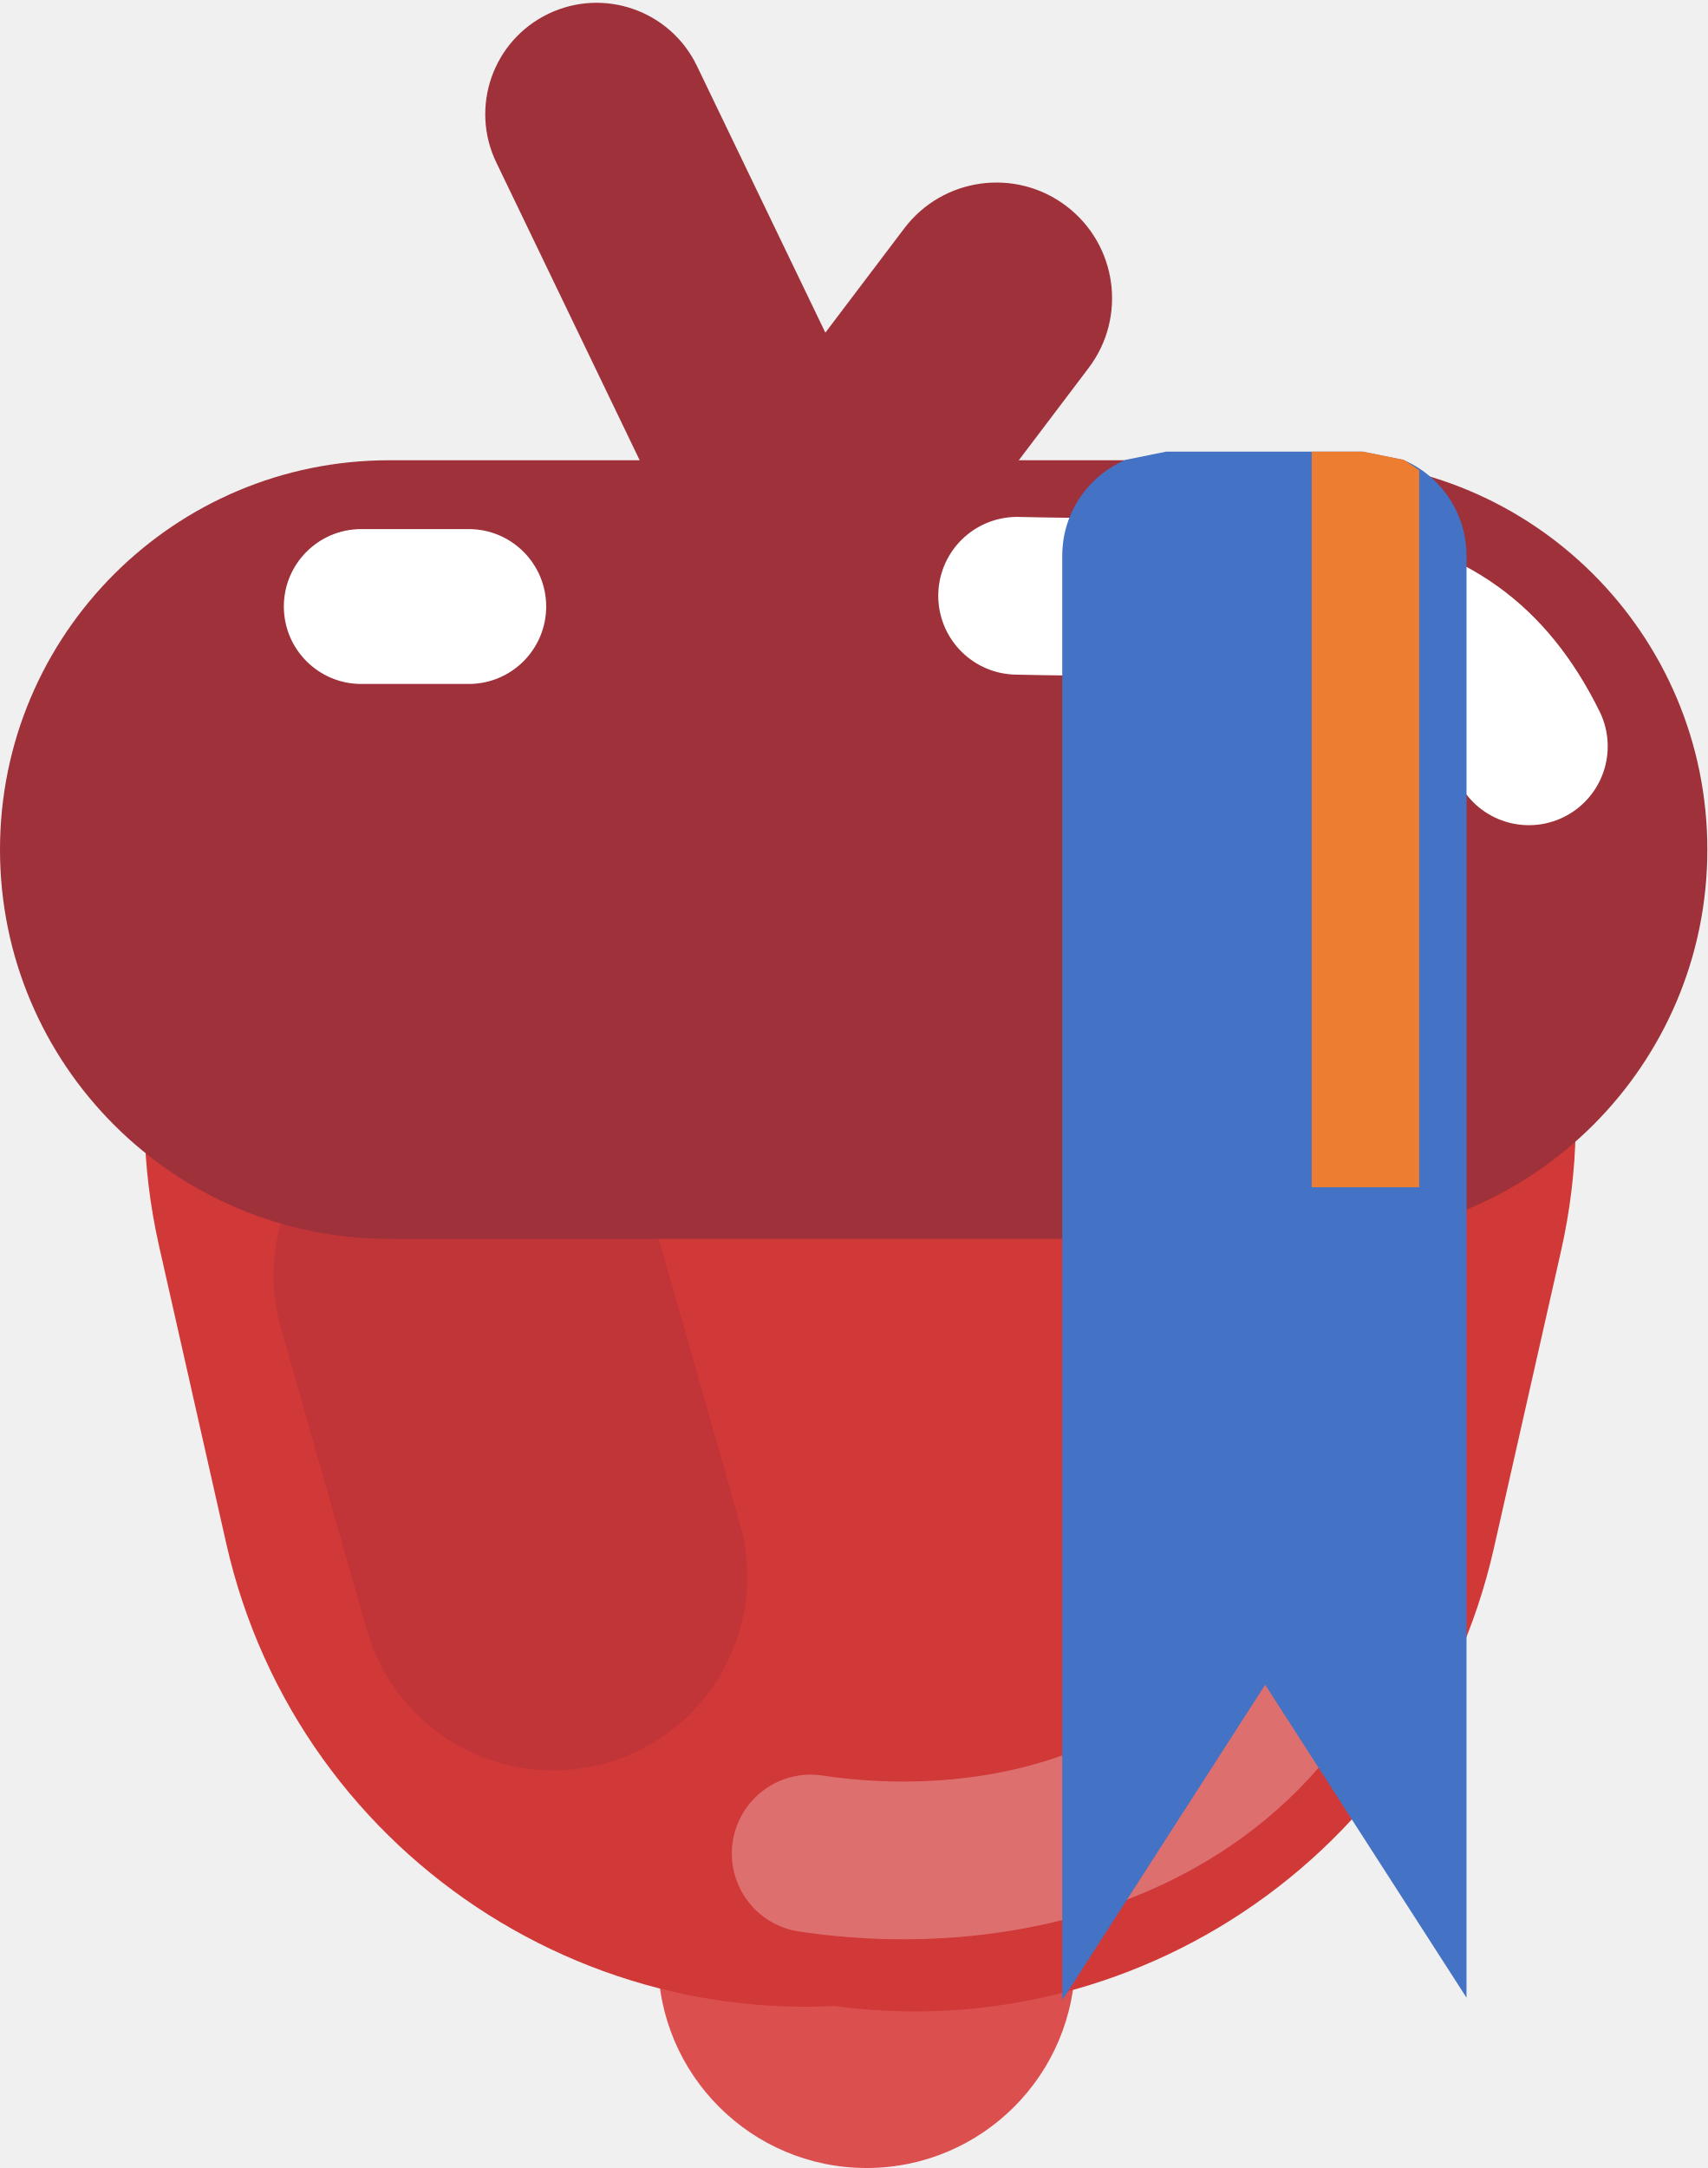
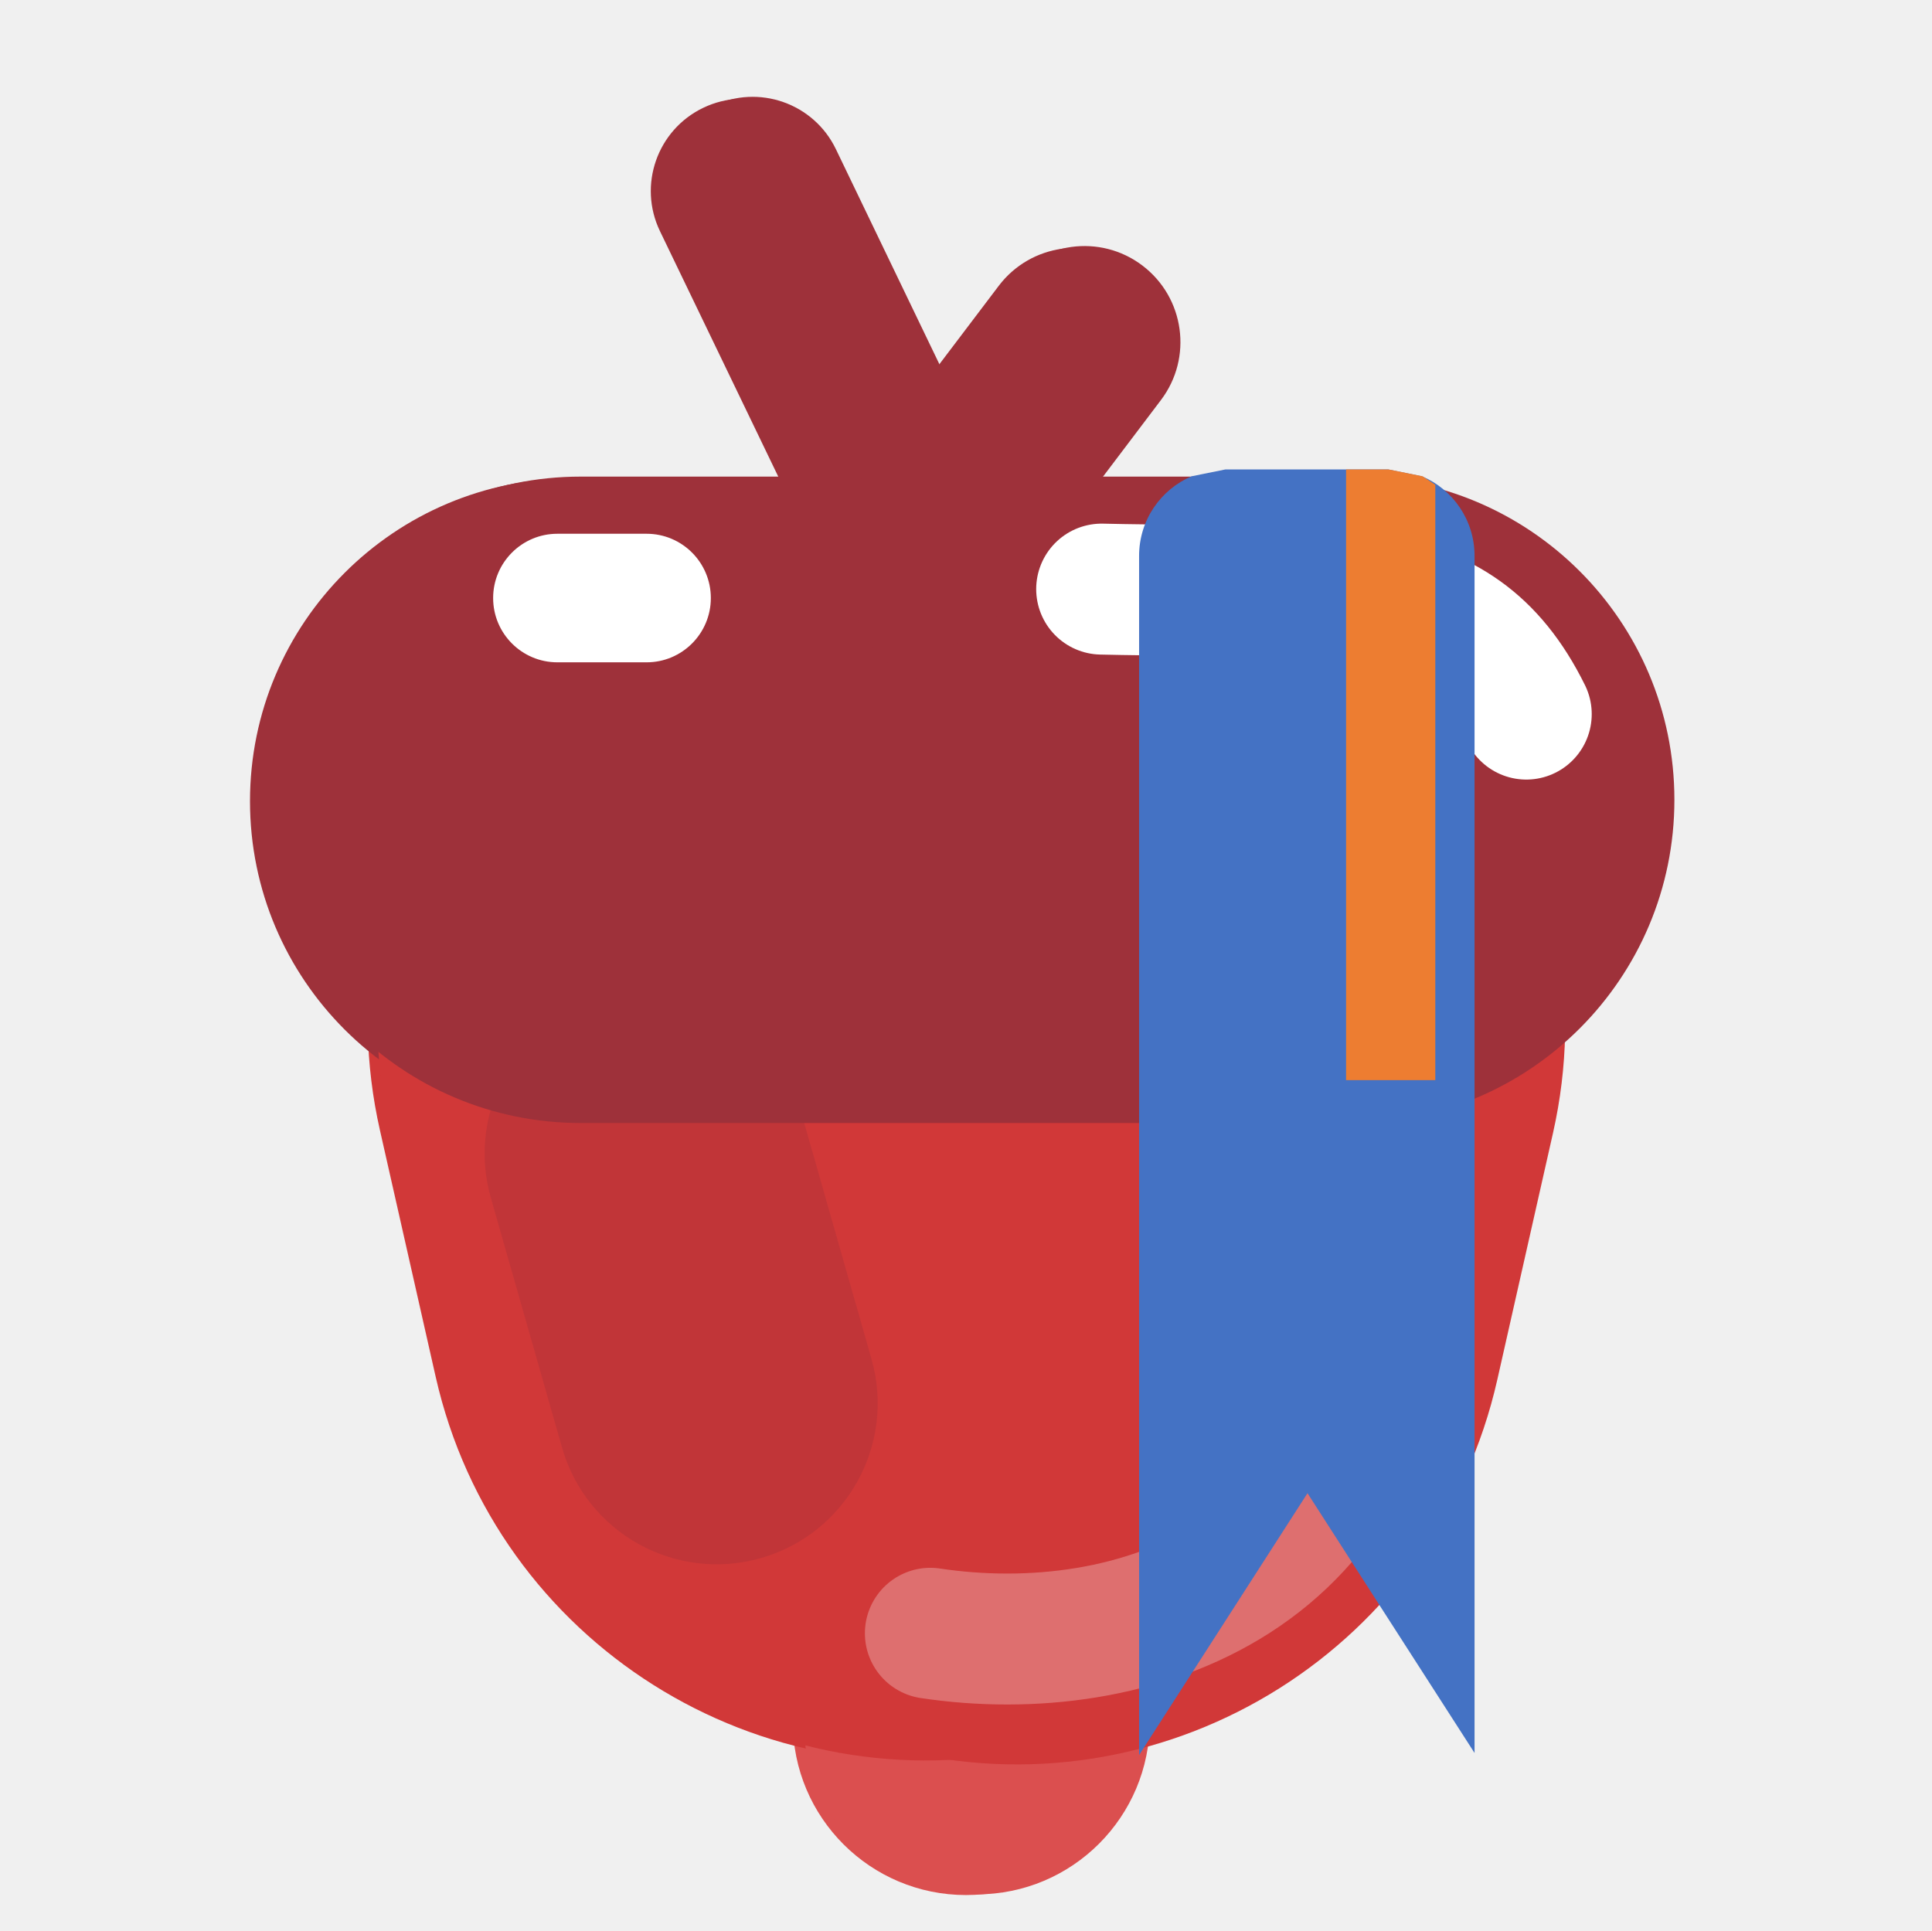
- <svg xmlns="http://www.w3.org/2000/svg" width="397" height="504" xml:space="preserve" overflow="hidden">
+ <svg xmlns="http://www.w3.org/2000/svg" width="1860" height="1859" xml:space="preserve" overflow="hidden">
  <defs>
    <clipPath id="clip0">
-       <rect x="2166" y="506" width="397" height="504" />
+       <rect x="456" y="308" width="1860" height="1859" />
+     </clipPath>
+     <clipPath id="clip1">
+       <rect x="704" y="399" width="1364" height="1733" />
+     </clipPath>
+     <clipPath id="clip2">
+       <rect x="704" y="399" width="1364" height="1733" />
+     </clipPath>
+     <clipPath id="clip3">
+       <rect x="704" y="399" width="1364" height="1733" />
+     </clipPath>
+     <clipPath id="clip4">
+       <rect x="704" y="399" width="1364" height="1733" />
    </clipPath>
  </defs>
-   <g clip-path="url(#clip0)" transform="translate(-2166 -506)">
-     <path d="M2367.5 1010C2340.71 1010 2319 988.286 2319 961.5L2319 868.5C2319 841.714 2340.71 820 2367.5 820L2367.5 820C2394.29 820 2416 841.714 2416 868.5L2416 961.5C2416 988.286 2394.29 1010 2367.5 1010Z" fill="#DB4F4F" fill-rule="evenodd" />
-     <path d="M2424.68 631.632C2499.1 648.445 2545.79 722.399 2528.98 796.813L2513.37 865.892C2496.56 940.306 2422.61 987 2348.19 970.188L2348.19 970.188C2273.78 953.375 2227.08 879.421 2243.9 805.007L2259.5 735.928C2276.32 661.514 2350.27 614.819 2424.68 631.632Z" fill="#D13838" fill-rule="evenodd" />
-     <path d="M0 138.135C0 61.845 61.845-2.20945e-14 138.135-4.41891e-14L208.954 0C285.244-2.20945e-14 347.089 61.845 347.089 138.135L347.089 138.135C347.089 214.424 285.244 276.269 208.954 276.269L138.135 276.269C61.845 276.269 0 214.424 0 138.135Z" fill="#D13838" fill-rule="evenodd" transform="matrix(0.220383 0.975413 0.975413 -0.220383 2172.55 660.966)" />
-     <path d="M2262.35 759.199C2286.3 752.369 2311.25 766.246 2318.08 790.196L2338.02 860.106C2344.85 884.056 2330.97 909.008 2307.02 915.839L2307.02 915.839C2283.07 922.67 2258.12 908.792 2251.29 884.843L2231.35 814.932C2224.52 790.982 2238.4 766.03 2262.35 759.199Z" fill="#9E313A" fill-rule="evenodd" fill-opacity="0.302" />
-     <path d="M2563 703.5C2563 753.482 2522.48 794 2472.5 794L2256.5 794C2206.52 794 2166 753.482 2166 703.5L2166 703.5C2166 653.518 2206.52 612.999 2256.5 612.999L2472.5 613C2522.48 613 2563 653.518 2563 703.5Z" fill="#9E313A" fill-rule="evenodd" />
-     <path d="M2370.25 668.596C2357.37 674.799 2341.91 669.387 2335.7 656.509L2281.4 543.767C2275.2 530.889 2280.61 515.42 2293.49 509.218L2293.49 509.218C2306.37 503.015 2321.84 508.427 2328.04 521.305L2382.34 634.047C2388.54 646.925 2383.13 662.393 2370.25 668.596Z" fill="#9E313A" fill-rule="evenodd" />
-     <path d="M2336.83 655.734C2324.99 646.772 2322.66 629.911 2331.62 618.073L2376.26 559.096C2385.22 547.258 2402.09 544.925 2413.92 553.886L2413.92 553.886C2425.76 562.848 2428.1 579.709 2419.13 591.547L2374.49 650.524C2365.53 662.362 2348.67 664.695 2336.83 655.734Z" fill="#9E313A" fill-rule="evenodd" />
-     <path d="M2521.5 679.5C2501.48 638.952 2466.58 646.03 2402.5 644.5" stroke="#FFFFFF" stroke-width="36.667" stroke-linecap="round" stroke-miterlimit="8" fill="none" fill-rule="evenodd" />
-     <path d="M2232 647C2232 637.059 2240.06 629 2250 629L2275 629C2284.94 629 2293 637.059 2293 647L2293 647C2293 656.941 2284.94 665 2275 665L2250 665C2240.06 665 2232 656.941 2232 647Z" fill="#FFFFFF" fill-rule="evenodd" />
-     <path d="M2482.5 831.5C2483.07 922.105 2410.5 945.333 2354.5 936.887" stroke="#FFFFFF" stroke-width="36.667" stroke-linecap="round" stroke-miterlimit="8" stroke-opacity="0.278" fill="none" fill-rule="evenodd" />
-     <path d="M2437.14 611 2482.86 611 2492.26 612.9C2500.92 616.572 2507 625.169 2507 635.187L2507 970.405 2460.19 897.661 2413 971 2413 635.187C2413 625.169 2419.08 616.572 2427.74 612.9Z" fill="#4472C4" fill-rule="evenodd" />
-     <path d="M2471 611 2482.93 611 2492.45 612.909 2496 615.289 2496 782 2471 782Z" fill="#ED7D31" fill-rule="evenodd" />
+   <g clip-path="url(#clip0)" transform="translate(-456 -308)">
+     <path d="M6389.67 3470.59C6297.61 3470.59 6223.01 3395.98 6223.01 3303.93L6223.01 2984.36C6223.01 2892.32 6297.61 2817.71 6389.67 2817.71L6389.67 2817.71C6481.73 2817.71 6556.33 2892.32 6556.33 2984.36L6556.33 3303.93C6556.33 3395.98 6481.73 3470.59 6389.67 3470.59Z" fill="#DB4F4F" fill-rule="evenodd" transform="matrix(1.00054 0 0 1 -5007.1 -1337.95)" />
+     <path d="M6587.53 2170.44C6843.25 2228.21 7003.69 2482.33 6945.93 2738.03L6892.29 2975.4C6834.52 3231.11 6580.41 3391.56 6324.69 3333.79L6324.69 3333.79C6069 3276.02 5908.53 3021.89 5966.33 2766.19L6019.93 2528.82C6077.73 2273.11 6331.84 2112.66 6587.53 2170.44Z" fill="#D13838" fill-rule="evenodd" transform="matrix(1.00054 0 0 1 -5007.1 -1337.95)" />
+     <path d="M0 474.676C0 212.519 212.519-7.59237e-14 474.676-1.51848e-13L718.032 0C980.189-7.59237e-14 1192.71 212.519 1192.71 474.676L1192.71 474.676C1192.71 736.829 980.189 949.348 718.032 949.348L474.676 949.348C212.519 949.348 0 736.829 0 474.676Z" fill="#D13838" fill-rule="evenodd" transform="matrix(0.220496 0.975388 0.975912 -0.220377 717.122 933.28)" />
+     <path d="M6029.72 2608.79C6112.02 2585.31 6197.75 2633 6221.22 2715.29L6289.74 2955.52C6313.21 3037.82 6265.52 3123.56 6183.22 3147.04L6183.22 3147.03C6100.92 3170.51 6015.19 3122.82 5991.72 3040.52L5923.2 2800.3C5899.73 2718 5947.43 2632.25 6029.72 2608.79Z" fill="#9E313A" fill-rule="evenodd" fill-opacity="0.302" transform="matrix(1.00054 0 0 1 -5007.1 -1337.95)" />
+     <path d="M7064.89 2417.39C7064.89 2589.14 6925.65 2728.37 6753.91 2728.37L6011.68 2728.37C5839.94 2728.37 5700.7 2589.14 5700.7 2417.39L5700.7 2417.39C5700.7 2245.64 5839.94 2106.41 6011.68 2106.41L6753.91 2106.41C6925.65 2106.41 7064.89 2245.64 7064.89 2417.39Z" fill="#9E313A" fill-rule="evenodd" transform="matrix(1.00054 0 0 1 -5007.1 -1337.95)" />
+     <path d="M6400.49 2297.45C6356.23 2318.76 6303.11 2300.17 6281.77 2255.92L6095.18 1868.51C6073.88 1824.26 6092.47 1771.1 6136.73 1749.79L6136.73 1749.79C6180.99 1728.48 6234.14 1747.07 6255.45 1791.33L6442.04 2178.73C6463.34 2222.99 6444.75 2276.14 6400.49 2297.45Z" fill="#9E313A" fill-rule="evenodd" transform="matrix(1.00054 0 0 1 -5007.1 -1337.95)" />
+     <path d="M6285.65 2253.25C6244.97 2222.46 6236.96 2164.52 6267.75 2123.84L6421.14 1921.18C6451.93 1880.5 6509.9 1872.49 6550.55 1903.28L6550.55 1903.28C6591.24 1934.07 6599.28 1992.01 6568.46 2032.69L6415.06 2235.35C6384.27 2276.03 6326.34 2284.04 6285.65 2253.25Z" fill="#9E313A" fill-rule="evenodd" transform="matrix(1.00054 0 0 1 -5007.1 -1337.95)" />
+     <path d="M6922.28 2334.92C6852.91 2195.59 6731.95 2219.91 6509.94 2214.65" stroke="#FFFFFF" stroke-width="125.995" stroke-linecap="round" stroke-miterlimit="8" fill="none" fill-rule="evenodd" transform="matrix(1.00054 0 0 1 -5007.1 -1337.95)" />
+     <path d="M5927.5 2223.24C5927.5 2189.08 5955.19 2161.39 5989.35 2161.39L6075.25 2161.39C6109.41 2161.39 6137.11 2189.08 6137.11 2223.24L6137.11 2223.24C6137.11 2257.4 6109.41 2285.09 6075.25 2285.09L5989.35 2285.09C5955.19 2285.09 5927.5 2257.4 5927.5 2223.24Z" fill="#FFFFFF" fill-rule="evenodd" transform="matrix(1.00054 0 0 1 -5007.1 -1337.95)" />
+     <path d="M6788.27 2857.22C6790.23 3168.56 6538.94 3248.38 6345 3219.36" stroke="#FFFFFF" stroke-width="125.995" stroke-linecap="round" stroke-miterlimit="8" stroke-opacity="0.278" fill="none" fill-rule="evenodd" transform="matrix(1.00054 0 0 1 -5007.1 -1337.95)" />
+     <g clip-path="url(#clip1)">
+       <g clip-path="url(#clip2)">
+         <g clip-path="url(#clip3)">
+           <g clip-path="url(#clip4)">
+             <path d="M8134.18 3470.13C8042.14 3470.13 7967.55 3395.52 7967.55 3303.49L7967.55 2983.96C7967.55 2891.93 8042.14 2817.33 8134.18 2817.33L8134.18 2817.33C8226.23 2817.33 8300.82 2891.93 8300.82 2983.96L8300.82 3303.49C8300.82 3395.52 8226.23 3470.13 8134.18 3470.13Z" fill="#DB4F4F" fill-rule="evenodd" transform="matrix(1 0 0 1.00079 -6737.87 -1340.88)" />
+             <path d="M8330.64 2170.14C8586.33 2227.91 8746.75 2482 8688.99 2737.66L8635.36 2975C8577.6 3230.67 8323.53 3391.1 8067.84 3333.34L8067.84 3333.34C7812.18 3275.58 7651.73 3021.49 7709.52 2765.82L7763.12 2528.48C7820.91 2272.81 8074.98 2112.38 8330.64 2170.14Z" fill="#D13838" fill-rule="evenodd" transform="matrix(1 0 0 1.00079 -6737.87 -1340.88)" />
+             <path d="M0 474.618C0 212.493 212.493-7.59145e-14 474.618-1.51829e-13L717.945 0C980.07-7.59145e-14 1192.56 212.493 1192.56 474.618L1192.56 474.618C1192.56 736.739 980.07 949.232 717.945 949.232L474.618 949.232C212.493 949.232 0 736.739 0 474.618Z" fill="#D13838" fill-rule="evenodd" transform="matrix(0.220375 0.976149 0.975376 -0.220549 726.504 931.849)" />
+             <path d="M7772.91 2608.43C7855.2 2584.97 7940.92 2632.64 7964.39 2714.93L8032.9 2955.12C8056.36 3037.41 8008.67 3123.14 7926.39 3146.61L7926.39 3146.61C7844.1 3170.08 7758.38 3122.4 7734.91 3040.12L7666.4 2799.92C7642.94 2717.63 7690.62 2631.9 7772.91 2608.43Z" fill="#9E313A" fill-rule="evenodd" fill-opacity="0.302" transform="matrix(1 0 0 1.00079 -6737.87 -1340.88)" />
+             <path d="M8805.87 2417.06C8805.87 2588.79 8666.66 2728 8494.94 2728L7752.81 2728C7581.09 2728 7441.87 2588.79 7441.87 2417.06L7441.87 2417.06C7441.87 2245.34 7581.09 2106.12 7752.81 2106.12L8494.94 2106.13C8666.66 2106.13 8805.87 2245.34 8805.87 2417.06Z" fill="#9E313A" fill-rule="evenodd" transform="matrix(1 0 0 1.00079 -6737.87 -1340.88)" />
+             <path d="M8143.63 2297.14C8099.38 2318.45 8046.26 2299.86 8024.92 2255.61L7838.36 1868.26C7817.06 1824.01 7835.65 1770.86 7879.9 1749.56L7879.9 1749.56C7924.15 1728.24 7977.3 1746.84 7998.61 1791.08L8185.17 2178.44C8206.47 2222.68 8187.88 2275.83 8143.63 2297.14Z" fill="#9E313A" fill-rule="evenodd" transform="matrix(1 0 0 1.00079 -6737.87 -1340.88)" />
+             <path d="M8028.81 2252.95C7988.13 2222.16 7980.12 2164.23 8010.91 2123.56L8164.28 1920.92C8195.06 1880.25 8253.03 1872.24 8293.67 1903.02L8293.67 1903.02C8334.35 1933.82 8342.39 1991.75 8311.57 2032.42L8158.2 2235.05C8127.41 2275.72 8069.49 2283.74 8028.81 2252.95Z" fill="#9E313A" fill-rule="evenodd" transform="matrix(1 0 0 1.00079 -6737.87 -1340.88)" />
+             <path d="M8663.29 2334.6C8594.51 2195.29 8474.6 2219.61 8254.43 2214.35" stroke="#FFFFFF" stroke-width="125.978" stroke-linecap="round" stroke-miterlimit="8" fill="none" fill-rule="evenodd" transform="matrix(1 0 0 1.00079 -6737.87 -1340.88)" />
+             <path d="M7668.63 2222.94C7668.63 2188.79 7696.33 2161.1 7730.48 2161.1L7816.37 2161.1C7850.52 2161.1 7878.22 2188.79 7878.22 2222.94L7878.22 2222.94C7878.22 2257.1 7850.52 2284.79 7816.37 2284.79L7730.48 2284.79C7696.33 2284.79 7668.63 2257.1 7668.63 2222.94Z" fill="#FFFFFF" fill-rule="evenodd" transform="matrix(1 0 0 1.00079 -6737.87 -1340.88)" />
+             <path d="M8529.29 2856.84C8531.25 3168.14 8281.92 3247.95 8089.52 3218.93" stroke="#FFFFFF" stroke-width="125.978" stroke-linecap="round" stroke-miterlimit="8" stroke-opacity="0.278" fill="none" fill-rule="evenodd" transform="matrix(1 0 0 1.00079 -6737.87 -1340.88)" />
+             <path d="M8373.45 2099.25 8530.53 2099.25 8562.83 2105.78C8592.58 2118.4 8613.47 2147.94 8613.47 2182.36L8613.47 3334.09 8452.64 3084.16 8290.51 3336.13 8290.51 2182.36C8290.51 2147.94 8311.4 2118.4 8341.15 2105.78Z" fill="#4472C4" fill-rule="evenodd" transform="matrix(1 0 0 1.00079 -6737.87 -1340.88)" />
+             <path d="M8489.78 2099.25 8530.77 2099.25 8563.48 2105.81 8575.68 2113.99 8575.68 2686.77 8489.78 2686.77Z" fill="#ED7D31" fill-rule="evenodd" transform="matrix(1 0 0 1.00079 -6737.87 -1340.88)" />
+           </g>
+         </g>
+       </g>
+     </g>
  </g>
</svg>
